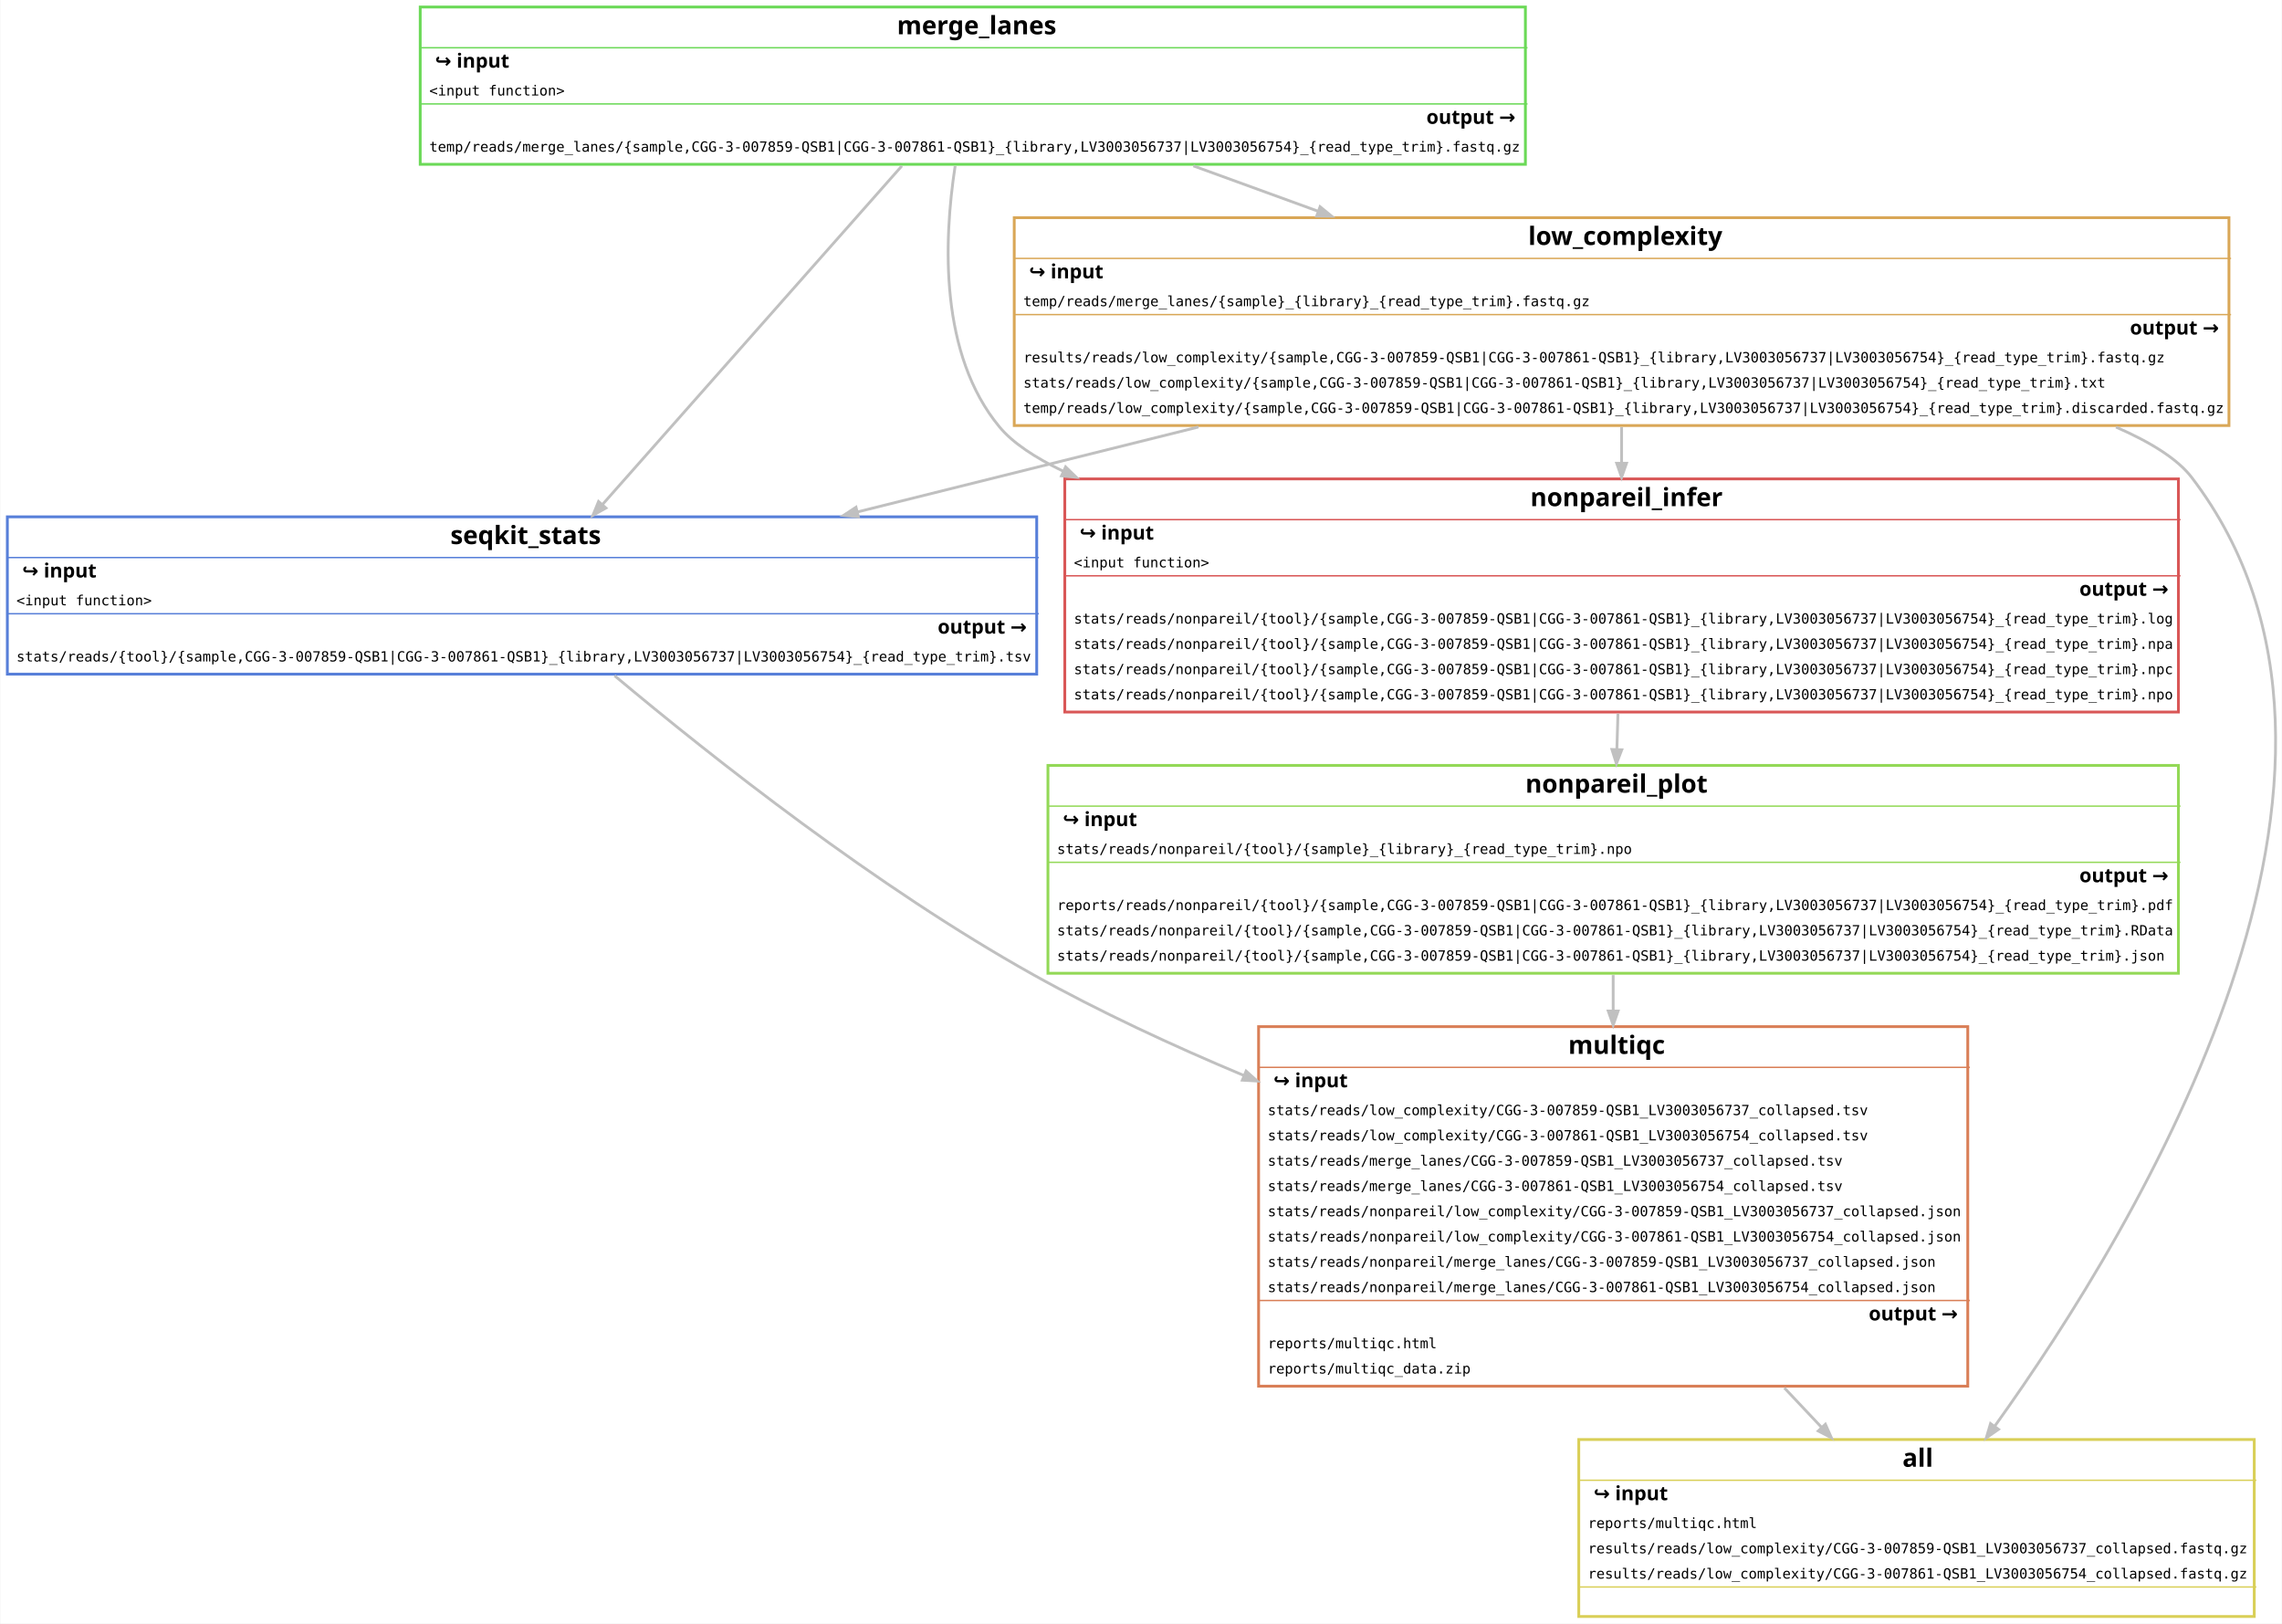
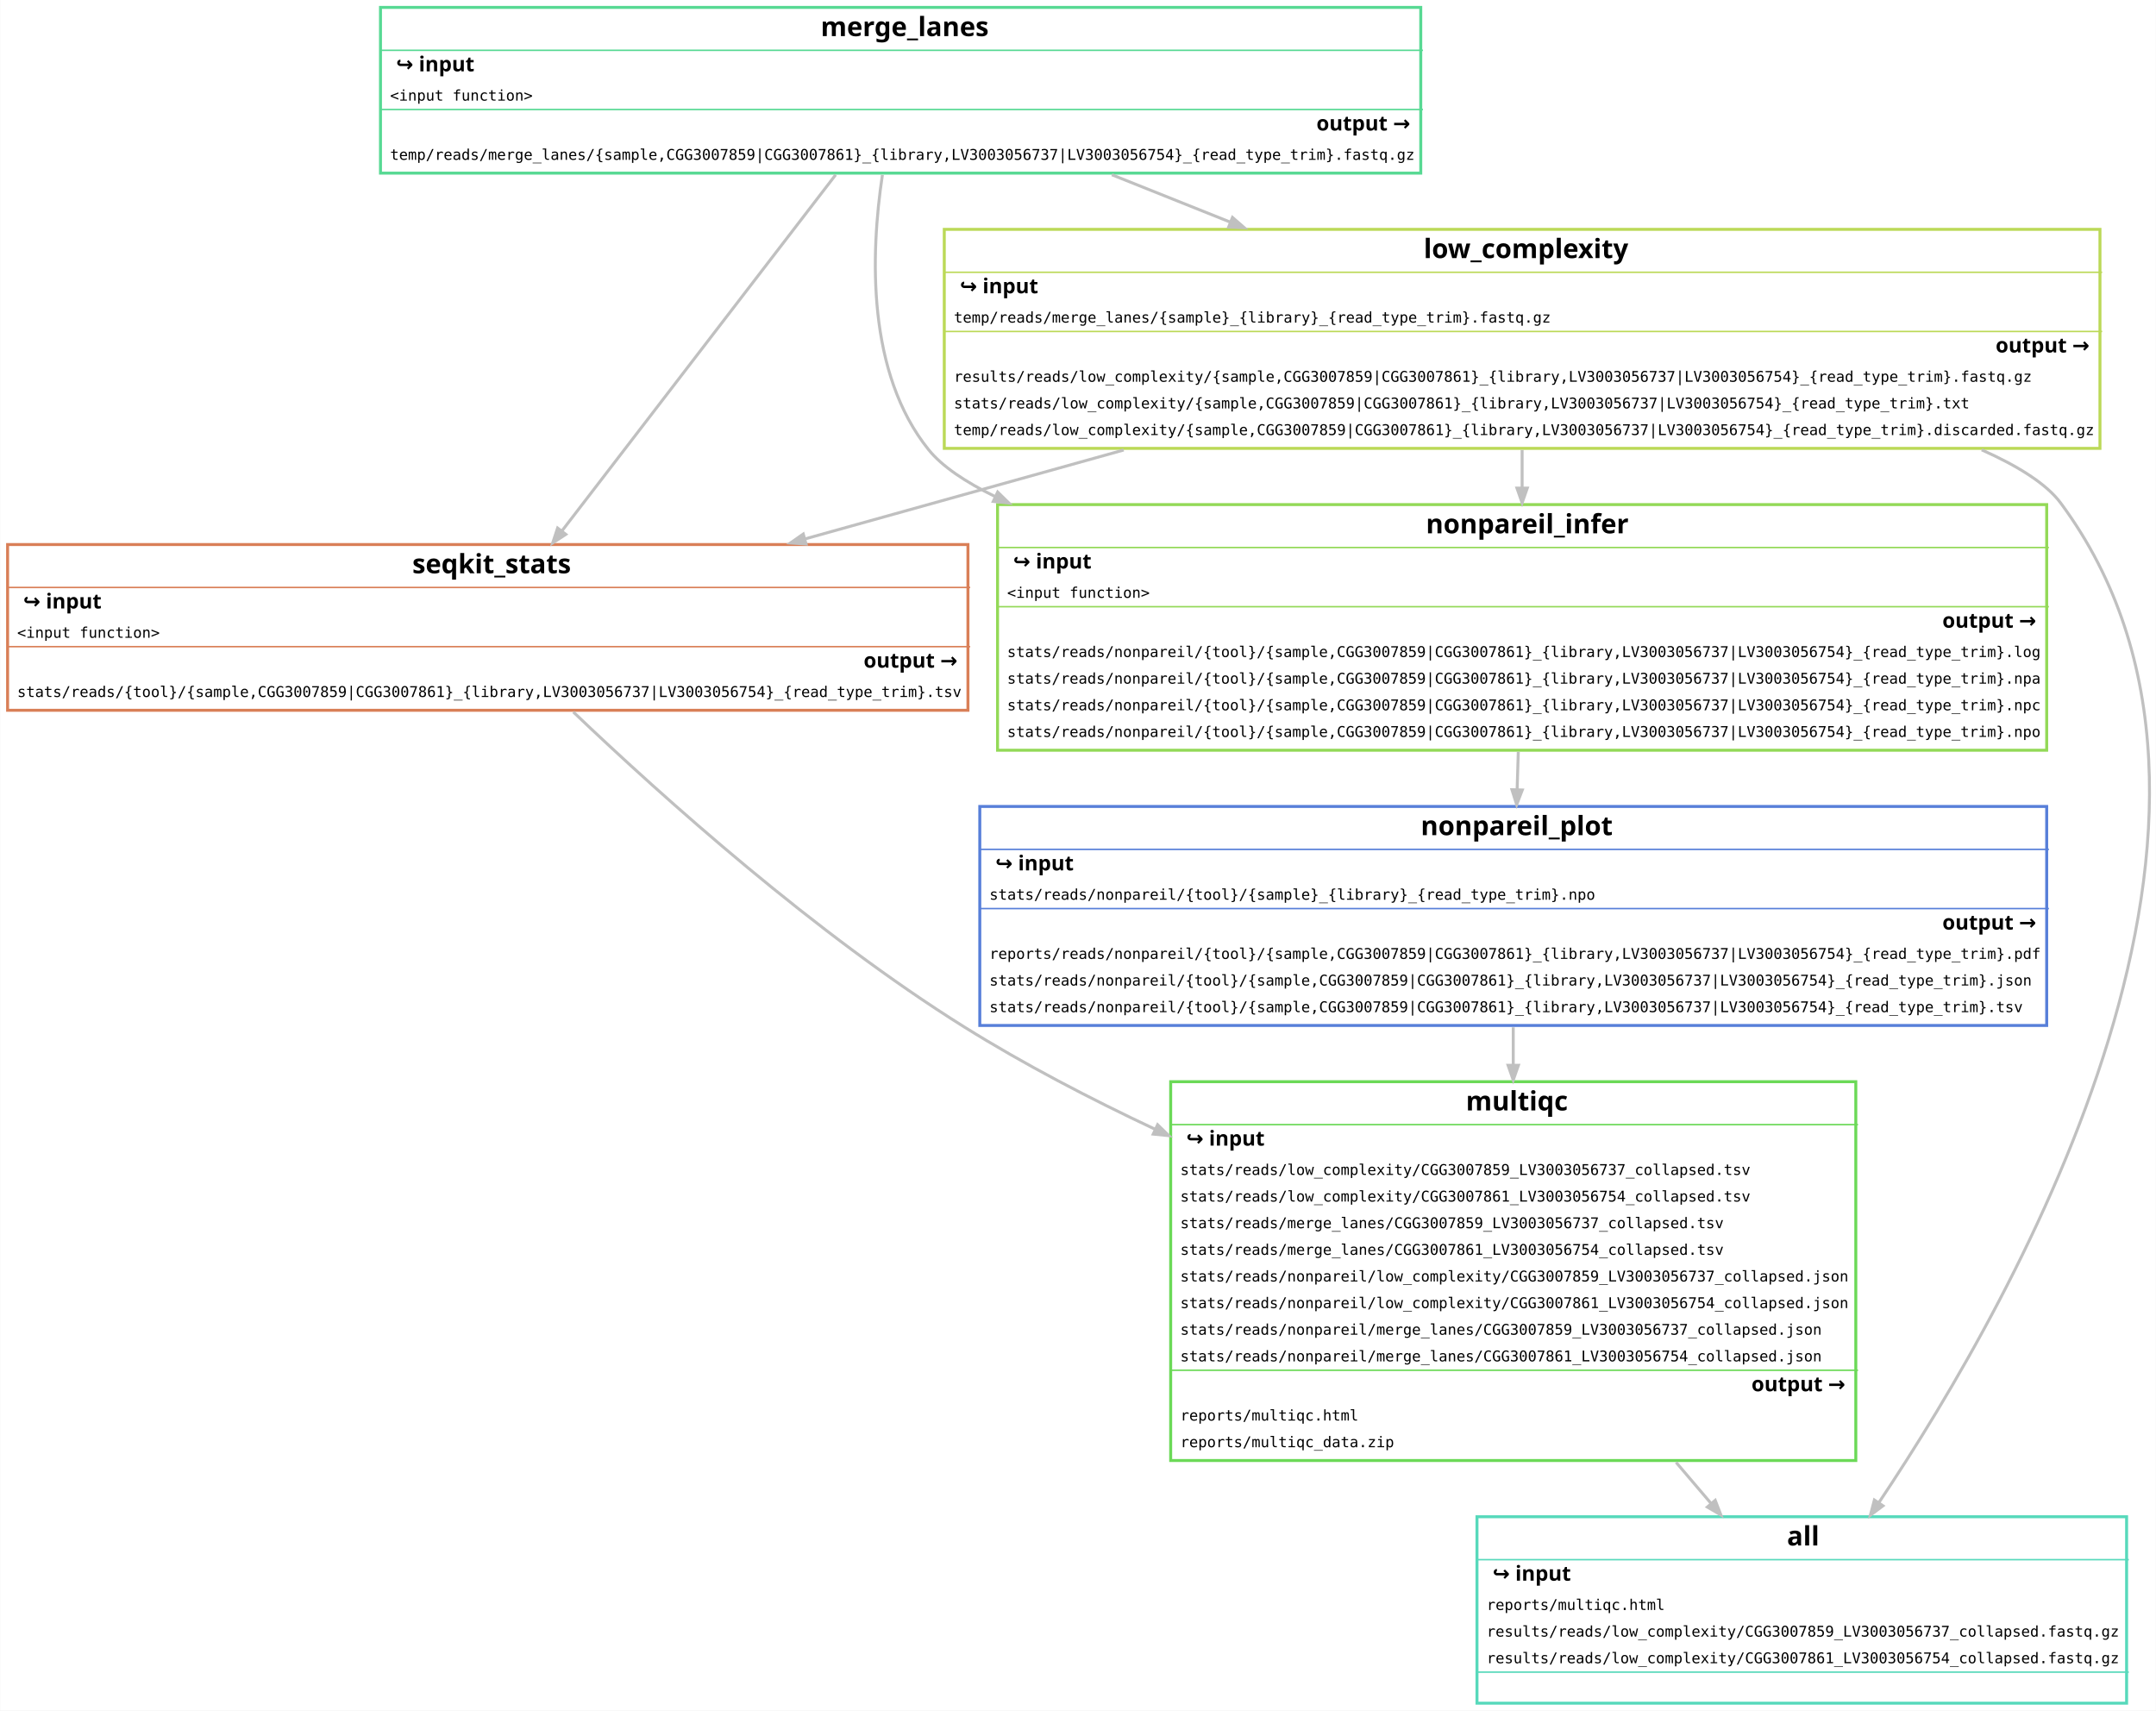
- <svg xmlns="http://www.w3.org/2000/svg" width="1625pt" height="1156pt" viewBox="0.00 0.00 1624.53 1156.00">
+ <svg xmlns="http://www.w3.org/2000/svg" width="1457pt" height="1156pt" viewBox="0.00 0.00 1456.74 1156.00">
  <g id="graph0" class="graph" transform="scale(1 1) rotate(0) translate(4 1152)">
-     <polygon fill="#ffffff" stroke="transparent" points="-4,4 -4,-1152 1620.527,-1152 1620.527,4 -4,4" />
+     <polygon fill="#ffffff" stroke="transparent" points="-4,4 -4,-1152 1452.738,-1152 1452.738,4 -4,4" />
    <g id="node1" class="node">
-       <text text-anchor="start" x="1350.5" y="-107.6" font-family="sans" font-weight="bold" font-size="18.00" fill="#000000">all</text>
-       <text text-anchor="start" x="1126.5" y="-83.8" font-family="sans" font-size="10.00" fill="#000000"> </text>
-       <text text-anchor="start" x="1130.5" y="-83.8" font-family="sans" font-weight="bold" font-size="14.00" fill="#000000">↪ input</text>
-       <text text-anchor="start" x="1183.5" y="-83.8" font-family="sans" font-size="10.00" fill="#000000"> </text>
-       <text text-anchor="start" x="1126.5" y="-64" font-family="monospace" font-size="10.00" fill="#000000">reports/multiqc.html</text>
-       <text text-anchor="start" x="1126.5" y="-46" font-family="monospace" font-size="10.00" fill="#000000">results/reads/low_complexity/CGG-3-007859-QSB1_LV3003056737_collapsed.fastq.gz</text>
-       <text text-anchor="start" x="1126.5" y="-28" font-family="monospace" font-size="10.00" fill="#000000">results/reads/low_complexity/CGG-3-007861-QSB1_LV3003056754_collapsed.fastq.gz</text>
-       <text text-anchor="start" x="1588.5" y="-10" font-family="sans" font-size="10.00" fill="#000000">  </text>
-       <polygon fill="#d9cf57" stroke="#d9cf57" points="1120.5,-98 1120.5,-98 1602.5,-98 1602.5,-98 1120.5,-98" />
-       <polygon fill="#d9cf57" stroke="#d9cf57" points="1120.5,-22 1120.5,-22 1602.5,-22 1602.5,-22 1120.5,-22" />
-       <polygon fill="none" stroke="#d9cf57" stroke-width="2" points="1120,-1 1120,-127 1601,-127 1601,-1 1120,-1" />
+       <text text-anchor="start" x="1203.5" y="-107.6" font-family="sans" font-weight="bold" font-size="18.00" fill="#000000">all</text>
+       <text text-anchor="start" x="1000.5" y="-83.8" font-family="sans" font-size="10.00" fill="#000000"> </text>
+       <text text-anchor="start" x="1004.5" y="-83.8" font-family="sans" font-weight="bold" font-size="14.00" fill="#000000">↪ input</text>
+       <text text-anchor="start" x="1057.5" y="-83.8" font-family="sans" font-size="10.00" fill="#000000"> </text>
+       <text text-anchor="start" x="1000.5" y="-64" font-family="monospace" font-size="10.00" fill="#000000">reports/multiqc.html</text>
+       <text text-anchor="start" x="1000.5" y="-46" font-family="monospace" font-size="10.00" fill="#000000">results/reads/low_complexity/CGG3007859_LV3003056737_collapsed.fastq.gz</text>
+       <text text-anchor="start" x="1000.5" y="-28" font-family="monospace" font-size="10.00" fill="#000000">results/reads/low_complexity/CGG3007861_LV3003056754_collapsed.fastq.gz</text>
+       <text text-anchor="start" x="1420.5" y="-10" font-family="sans" font-size="10.00" fill="#000000">  </text>
+       <polygon fill="#57d9bb" stroke="#57d9bb" points="994.5,-98 994.5,-98 1434.5,-98 1434.5,-98 994.5,-98" />
+       <polygon fill="#57d9bb" stroke="#57d9bb" points="994.5,-22 994.5,-22 1434.5,-22 1434.5,-22 994.5,-22" />
+       <polygon fill="none" stroke="#57d9bb" stroke-width="2" points="994,-1 994,-127 1433,-127 1433,-1 994,-1" />
    </g>
    <g id="node2" class="node">
-       <text text-anchor="start" x="1112.5" y="-401.6" font-family="sans" font-weight="bold" font-size="18.00" fill="#000000">multiqc</text>
-       <text text-anchor="start" x="898.5" y="-377.8" font-family="sans" font-size="10.00" fill="#000000"> </text>
-       <text text-anchor="start" x="902.5" y="-377.8" font-family="sans" font-weight="bold" font-size="14.00" fill="#000000">↪ input</text>
-       <text text-anchor="start" x="955.5" y="-377.8" font-family="sans" font-size="10.00" fill="#000000"> </text>
-       <text text-anchor="start" x="898.5" y="-358" font-family="monospace" font-size="10.00" fill="#000000">stats/reads/low_complexity/CGG-3-007859-QSB1_LV3003056737_collapsed.tsv</text>
-       <text text-anchor="start" x="898.5" y="-340" font-family="monospace" font-size="10.00" fill="#000000">stats/reads/low_complexity/CGG-3-007861-QSB1_LV3003056754_collapsed.tsv</text>
-       <text text-anchor="start" x="898.5" y="-322" font-family="monospace" font-size="10.00" fill="#000000">stats/reads/merge_lanes/CGG-3-007859-QSB1_LV3003056737_collapsed.tsv</text>
-       <text text-anchor="start" x="898.5" y="-304" font-family="monospace" font-size="10.00" fill="#000000">stats/reads/merge_lanes/CGG-3-007861-QSB1_LV3003056754_collapsed.tsv</text>
-       <text text-anchor="start" x="898.5" y="-286" font-family="monospace" font-size="10.00" fill="#000000">stats/reads/nonpareil/low_complexity/CGG-3-007859-QSB1_LV3003056737_collapsed.json</text>
-       <text text-anchor="start" x="898.5" y="-268" font-family="monospace" font-size="10.00" fill="#000000">stats/reads/nonpareil/low_complexity/CGG-3-007861-QSB1_LV3003056754_collapsed.json</text>
-       <text text-anchor="start" x="898.5" y="-250" font-family="monospace" font-size="10.00" fill="#000000">stats/reads/nonpareil/merge_lanes/CGG-3-007859-QSB1_LV3003056737_collapsed.json</text>
-       <text text-anchor="start" x="898.5" y="-232" font-family="monospace" font-size="10.00" fill="#000000">stats/reads/nonpareil/merge_lanes/CGG-3-007861-QSB1_LV3003056754_collapsed.json</text>
-       <text text-anchor="start" x="1322.5" y="-211.8" font-family="sans" font-size="10.00" fill="#000000"> </text>
-       <text text-anchor="start" x="1326.5" y="-211.8" font-family="sans" font-weight="bold" font-size="14.00" fill="#000000">output →</text>
-       <text text-anchor="start" x="1387.5" y="-211.8" font-family="sans" font-size="10.00" fill="#000000"> </text>
-       <text text-anchor="start" x="898.5" y="-192" font-family="monospace" font-size="10.00" fill="#000000">reports/multiqc.html</text>
-       <text text-anchor="start" x="898.5" y="-174" font-family="monospace" font-size="10.00" fill="#000000">reports/multiqc_data.zip</text>
-       <polygon fill="#d97f57" stroke="#d97f57" points="892.5,-392 892.5,-392 1398.5,-392 1398.5,-392 892.5,-392" />
-       <polygon fill="#d97f57" stroke="#d97f57" points="892.5,-226 892.5,-226 1398.5,-226 1398.5,-226 892.5,-226" />
-       <polygon fill="none" stroke="#d97f57" stroke-width="2" points="892,-165 892,-421 1397,-421 1397,-165 892,-165" />
+       <text text-anchor="start" x="986.5" y="-401.6" font-family="sans" font-weight="bold" font-size="18.00" fill="#000000">multiqc</text>
+       <text text-anchor="start" x="793.5" y="-377.8" font-family="sans" font-size="10.00" fill="#000000"> </text>
+       <text text-anchor="start" x="797.5" y="-377.8" font-family="sans" font-weight="bold" font-size="14.00" fill="#000000">↪ input</text>
+       <text text-anchor="start" x="850.5" y="-377.8" font-family="sans" font-size="10.00" fill="#000000"> </text>
+       <text text-anchor="start" x="793.5" y="-358" font-family="monospace" font-size="10.00" fill="#000000">stats/reads/low_complexity/CGG3007859_LV3003056737_collapsed.tsv</text>
+       <text text-anchor="start" x="793.5" y="-340" font-family="monospace" font-size="10.00" fill="#000000">stats/reads/low_complexity/CGG3007861_LV3003056754_collapsed.tsv</text>
+       <text text-anchor="start" x="793.5" y="-322" font-family="monospace" font-size="10.00" fill="#000000">stats/reads/merge_lanes/CGG3007859_LV3003056737_collapsed.tsv</text>
+       <text text-anchor="start" x="793.5" y="-304" font-family="monospace" font-size="10.00" fill="#000000">stats/reads/merge_lanes/CGG3007861_LV3003056754_collapsed.tsv</text>
+       <text text-anchor="start" x="793.5" y="-286" font-family="monospace" font-size="10.00" fill="#000000">stats/reads/nonpareil/low_complexity/CGG3007859_LV3003056737_collapsed.json</text>
+       <text text-anchor="start" x="793.5" y="-268" font-family="monospace" font-size="10.00" fill="#000000">stats/reads/nonpareil/low_complexity/CGG3007861_LV3003056754_collapsed.json</text>
+       <text text-anchor="start" x="793.5" y="-250" font-family="monospace" font-size="10.00" fill="#000000">stats/reads/nonpareil/merge_lanes/CGG3007859_LV3003056737_collapsed.json</text>
+       <text text-anchor="start" x="793.5" y="-232" font-family="monospace" font-size="10.00" fill="#000000">stats/reads/nonpareil/merge_lanes/CGG3007861_LV3003056754_collapsed.json</text>
+       <text text-anchor="start" x="1175.5" y="-211.8" font-family="sans" font-size="10.00" fill="#000000"> </text>
+       <text text-anchor="start" x="1179.5" y="-211.8" font-family="sans" font-weight="bold" font-size="14.00" fill="#000000">output →</text>
+       <text text-anchor="start" x="1240.5" y="-211.8" font-family="sans" font-size="10.00" fill="#000000"> </text>
+       <text text-anchor="start" x="793.5" y="-192" font-family="monospace" font-size="10.00" fill="#000000">reports/multiqc.html</text>
+       <text text-anchor="start" x="793.5" y="-174" font-family="monospace" font-size="10.00" fill="#000000">reports/multiqc_data.zip</text>
+       <polygon fill="#6bd957" stroke="#6bd957" points="787.5,-392 787.5,-392 1251.5,-392 1251.5,-392 787.5,-392" />
+       <polygon fill="#6bd957" stroke="#6bd957" points="787.5,-226 787.5,-226 1251.5,-226 1251.5,-226 787.5,-226" />
+       <polygon fill="none" stroke="#6bd957" stroke-width="2" points="787,-165 787,-421 1250,-421 1250,-165 787,-165" />
    </g>
-     <g id="edge1" class="edge">
-       <path fill="none" stroke="#c0c0c0" stroke-width="2" d="M1266.388,-163.777C1275.434,-154.186 1284.347,-144.736 1292.87,-135.701" />
-       <polygon fill="#c0c0c0" stroke="#c0c0c0" stroke-width="2" points="1295.615,-137.891 1299.93,-128.215 1290.523,-133.088 1295.615,-137.891" />
+     <g id="edge2" class="edge">
+       <path fill="none" stroke="#c0c0c0" stroke-width="2" d="M1128.537,-163.777C1136.622,-154.282 1144.59,-144.925 1152.214,-135.972" />
+       <polygon fill="#c0c0c0" stroke="#c0c0c0" stroke-width="2" points="1155,-138.098 1158.819,-128.215 1149.671,-133.56 1155,-138.098" />
    </g>
    <g id="node3" class="node">
-       <text text-anchor="start" x="316.5" y="-764.6" font-family="sans" font-weight="bold" font-size="18.00" fill="#000000">seqkit_stats</text>
+       <text text-anchor="start" x="274.5" y="-764.6" font-family="sans" font-weight="bold" font-size="18.00" fill="#000000">seqkit_stats</text>
      <text text-anchor="start" x="7.5" y="-740.8" font-family="sans" font-size="10.00" fill="#000000"> </text>
      <text text-anchor="start" x="11.5" y="-740.8" font-family="sans" font-weight="bold" font-size="14.00" fill="#000000">↪ input</text>
      <text text-anchor="start" x="64.5" y="-740.8" font-family="sans" font-size="10.00" fill="#000000"> </text>
      <text text-anchor="start" x="7.5" y="-721" font-family="monospace" font-size="10.00" fill="#000000">&lt;input function&gt;</text>
-       <text text-anchor="start" x="659.5" y="-700.8" font-family="sans" font-size="10.00" fill="#000000"> </text>
-       <text text-anchor="start" x="663.5" y="-700.8" font-family="sans" font-weight="bold" font-size="14.00" fill="#000000">output →</text>
-       <text text-anchor="start" x="724.5" y="-700.8" font-family="sans" font-size="10.00" fill="#000000"> </text>
-       <text text-anchor="start" x="7.5" y="-681" font-family="monospace" font-size="10.00" fill="#000000">stats/reads/{tool}/{sample,CGG-3-007859-QSB1|CGG-3-007861-QSB1}_{library,LV3003056737|LV3003056754}_{read_type_trim}.tsv</text>
-       <polygon fill="#577fd9" stroke="#577fd9" points="1.5,-755 1.5,-755 735.5,-755 735.5,-755 1.5,-755" />
-       <polygon fill="#577fd9" stroke="#577fd9" points="1.5,-715 1.5,-715 735.5,-715 735.5,-715 1.5,-715" />
-       <polygon fill="none" stroke="#577fd9" stroke-width="2" points="1,-672 1,-784 734,-784 734,-672 1,-672" />
+       <text text-anchor="start" x="575.5" y="-700.8" font-family="sans" font-size="10.00" fill="#000000"> </text>
+       <text text-anchor="start" x="579.5" y="-700.8" font-family="sans" font-weight="bold" font-size="14.00" fill="#000000">output →</text>
+       <text text-anchor="start" x="640.5" y="-700.8" font-family="sans" font-size="10.00" fill="#000000"> </text>
+       <text text-anchor="start" x="7.5" y="-681" font-family="monospace" font-size="10.00" fill="#000000">stats/reads/{tool}/{sample,CGG3007859|CGG3007861}_{library,LV3003056737|LV3003056754}_{read_type_trim}.tsv</text>
+       <polygon fill="#d97f57" stroke="#d97f57" points="1.5,-755 1.5,-755 651.5,-755 651.5,-755 1.5,-755" />
+       <polygon fill="#d97f57" stroke="#d97f57" points="1.5,-715 1.5,-715 651.5,-715 651.5,-715 1.5,-715" />
+       <polygon fill="none" stroke="#d97f57" stroke-width="2" points="1,-672 1,-784 650,-784 650,-672 1,-672" />
+     </g>
+     <g id="edge3" class="edge">
+       <path fill="none" stroke="#c0c0c0" stroke-width="2" d="M383.311,-670.841C444.932,-612.088 547.249,-520.592 647.5,-458 687.778,-432.853 732.545,-409.516 776.651,-388.777" />
+       <polygon fill="#c0c0c0" stroke="#c0c0c0" stroke-width="2" points="778.174,-391.929 785.755,-384.528 775.213,-385.586 778.174,-391.929" />
+     </g>
+     <g id="node4" class="node">
+       <text text-anchor="start" x="550.5" y="-1127.6" font-family="sans" font-weight="bold" font-size="18.00" fill="#000000">merge_lanes</text>
+       <text text-anchor="start" x="259.5" y="-1103.8" font-family="sans" font-size="10.00" fill="#000000"> </text>
+       <text text-anchor="start" x="263.5" y="-1103.8" font-family="sans" font-weight="bold" font-size="14.00" fill="#000000">↪ input</text>
+       <text text-anchor="start" x="316.5" y="-1103.8" font-family="sans" font-size="10.00" fill="#000000"> </text>
+       <text text-anchor="start" x="259.5" y="-1084" font-family="monospace" font-size="10.00" fill="#000000">&lt;input function&gt;</text>
+       <text text-anchor="start" x="881.5" y="-1063.8" font-family="sans" font-size="10.00" fill="#000000"> </text>
+       <text text-anchor="start" x="885.5" y="-1063.8" font-family="sans" font-weight="bold" font-size="14.00" fill="#000000">output →</text>
+       <text text-anchor="start" x="946.5" y="-1063.8" font-family="sans" font-size="10.00" fill="#000000"> </text>
+       <text text-anchor="start" x="259.5" y="-1044" font-family="monospace" font-size="10.00" fill="#000000">temp/reads/merge_lanes/{sample,CGG3007859|CGG3007861}_{library,LV3003056737|LV3003056754}_{read_type_trim}.fastq.gz</text>
+       <polygon fill="#57d993" stroke="#57d993" points="253.5,-1118 253.5,-1118 957.5,-1118 957.5,-1118 253.5,-1118" />
+       <polygon fill="#57d993" stroke="#57d993" points="253.5,-1078 253.5,-1078 957.5,-1078 957.5,-1078 253.5,-1078" />
+       <polygon fill="none" stroke="#57d993" stroke-width="2" points="253,-1035 253,-1147 956,-1147 956,-1035 253,-1035" />
+     </g>
+     <g id="edge6" class="edge">
+       <path fill="none" stroke="#c0c0c0" stroke-width="2" d="M560.599,-1033.882C510.388,-968.553 428.339,-861.801 375.65,-793.249" />
+       <polygon fill="#c0c0c0" stroke="#c0c0c0" stroke-width="2" points="378.244,-790.88 369.375,-785.084 372.693,-795.146 378.244,-790.88" />
+     </g>
+     <g id="node6" class="node">
+       <text text-anchor="start" x="959.5" y="-791.6" font-family="sans" font-weight="bold" font-size="18.00" fill="#000000">nonpareil_infer</text>
+       <text text-anchor="start" x="676.5" y="-767.8" font-family="sans" font-size="10.00" fill="#000000"> </text>
+       <text text-anchor="start" x="680.5" y="-767.8" font-family="sans" font-weight="bold" font-size="14.00" fill="#000000">↪ input</text>
+       <text text-anchor="start" x="733.5" y="-767.8" font-family="sans" font-size="10.00" fill="#000000"> </text>
+       <text text-anchor="start" x="676.5" y="-748" font-family="monospace" font-size="10.00" fill="#000000">&lt;input function&gt;</text>
+       <text text-anchor="start" x="1304.5" y="-727.8" font-family="sans" font-size="10.00" fill="#000000"> </text>
+       <text text-anchor="start" x="1308.5" y="-727.8" font-family="sans" font-weight="bold" font-size="14.00" fill="#000000">output →</text>
+       <text text-anchor="start" x="1369.5" y="-727.8" font-family="sans" font-size="10.00" fill="#000000"> </text>
+       <text text-anchor="start" x="676.5" y="-708" font-family="monospace" font-size="10.00" fill="#000000">stats/reads/nonpareil/{tool}/{sample,CGG3007859|CGG3007861}_{library,LV3003056737|LV3003056754}_{read_type_trim}.log</text>
+       <text text-anchor="start" x="676.5" y="-690" font-family="monospace" font-size="10.00" fill="#000000">stats/reads/nonpareil/{tool}/{sample,CGG3007859|CGG3007861}_{library,LV3003056737|LV3003056754}_{read_type_trim}.npa</text>
+       <text text-anchor="start" x="676.5" y="-672" font-family="monospace" font-size="10.00" fill="#000000">stats/reads/nonpareil/{tool}/{sample,CGG3007859|CGG3007861}_{library,LV3003056737|LV3003056754}_{read_type_trim}.npc</text>
+       <text text-anchor="start" x="676.5" y="-654" font-family="monospace" font-size="10.00" fill="#000000">stats/reads/nonpareil/{tool}/{sample,CGG3007859|CGG3007861}_{library,LV3003056737|LV3003056754}_{read_type_trim}.npo</text>
+       <polygon fill="#93d957" stroke="#93d957" points="670.5,-782 670.5,-782 1380.5,-782 1380.5,-782 670.5,-782" />
+       <polygon fill="#93d957" stroke="#93d957" points="670.5,-742 670.5,-742 1380.5,-742 1380.5,-742 670.5,-742" />
+       <polygon fill="none" stroke="#93d957" stroke-width="2" points="670,-645 670,-811 1379,-811 1379,-645 670,-645" />
+     </g>
+     <g id="edge9" class="edge">
+       <path fill="none" stroke="#c0c0c0" stroke-width="2" d="M592.184,-1033.794C584.098,-979.89 581.643,-899.865 623.5,-848 632.495,-836.855 648.226,-826.297 668.407,-816.41" />
+       <polygon fill="#c0c0c0" stroke="#c0c0c0" stroke-width="2" points="670.09,-819.486 677.651,-812.065 667.112,-813.151 670.09,-819.486" />
+     </g>
+     <g id="node7" class="node">
+       <text text-anchor="start" x="958" y="-977.6" font-family="sans" font-weight="bold" font-size="18.00" fill="#000000">low_complexity</text>
+       <text text-anchor="start" x="640.5" y="-953.8" font-family="sans" font-size="10.00" fill="#000000"> </text>
+       <text text-anchor="start" x="644.5" y="-953.8" font-family="sans" font-weight="bold" font-size="14.00" fill="#000000">↪ input</text>
+       <text text-anchor="start" x="697.5" y="-953.8" font-family="sans" font-size="10.00" fill="#000000"> </text>
+       <text text-anchor="start" x="640.5" y="-934" font-family="monospace" font-size="10.00" fill="#000000">temp/reads/merge_lanes/{sample}_{library}_{read_type_trim}.fastq.gz</text>
+       <text text-anchor="start" x="1340.5" y="-913.8" font-family="sans" font-size="10.00" fill="#000000"> </text>
+       <text text-anchor="start" x="1344.5" y="-913.8" font-family="sans" font-weight="bold" font-size="14.00" fill="#000000">output →</text>
+       <text text-anchor="start" x="1405.5" y="-913.8" font-family="sans" font-size="10.00" fill="#000000"> </text>
+       <text text-anchor="start" x="640.5" y="-894" font-family="monospace" font-size="10.00" fill="#000000">results/reads/low_complexity/{sample,CGG3007859|CGG3007861}_{library,LV3003056737|LV3003056754}_{read_type_trim}.fastq.gz</text>
+       <text text-anchor="start" x="640.5" y="-876" font-family="monospace" font-size="10.00" fill="#000000">stats/reads/low_complexity/{sample,CGG3007859|CGG3007861}_{library,LV3003056737|LV3003056754}_{read_type_trim}.txt</text>
+       <text text-anchor="start" x="640.5" y="-858" font-family="monospace" font-size="10.00" fill="#000000">temp/reads/low_complexity/{sample,CGG3007859|CGG3007861}_{library,LV3003056737|LV3003056754}_{read_type_trim}.discarded.fastq.gz</text>
+       <polygon fill="#bbd957" stroke="#bbd957" points="634.5,-968 634.5,-968 1416.5,-968 1416.5,-968 634.5,-968" />
+       <polygon fill="#bbd957" stroke="#bbd957" points="634.5,-928 634.5,-928 1416.5,-928 1416.5,-928 634.5,-928" />
+       <polygon fill="none" stroke="#bbd957" stroke-width="2" points="634,-849 634,-997 1415,-997 1415,-849 634,-849" />
+     </g>
+     <g id="edge10" class="edge">
+       <path fill="none" stroke="#c0c0c0" stroke-width="2" d="M747.279,-1033.888C773.019,-1023.592 800.265,-1012.694 827.231,-1001.908" />
+       <polygon fill="#c0c0c0" stroke="#c0c0c0" stroke-width="2" points="828.769,-1005.062 836.754,-998.098 826.17,-998.563 828.769,-1005.062" />
+     </g>
+     <g id="node5" class="node">
+       <text text-anchor="start" x="956" y="-587.6" font-family="sans" font-weight="bold" font-size="18.00" fill="#000000">nonpareil_plot</text>
+       <text text-anchor="start" x="664.5" y="-563.8" font-family="sans" font-size="10.00" fill="#000000"> </text>
+       <text text-anchor="start" x="668.5" y="-563.8" font-family="sans" font-weight="bold" font-size="14.00" fill="#000000">↪ input</text>
+       <text text-anchor="start" x="721.5" y="-563.8" font-family="sans" font-size="10.00" fill="#000000"> </text>
+       <text text-anchor="start" x="664.5" y="-544" font-family="monospace" font-size="10.00" fill="#000000">stats/reads/nonpareil/{tool}/{sample}_{library}_{read_type_trim}.npo</text>
+       <text text-anchor="start" x="1304.5" y="-523.8" font-family="sans" font-size="10.00" fill="#000000"> </text>
+       <text text-anchor="start" x="1308.5" y="-523.8" font-family="sans" font-weight="bold" font-size="14.00" fill="#000000">output →</text>
+       <text text-anchor="start" x="1369.5" y="-523.8" font-family="sans" font-size="10.00" fill="#000000"> </text>
+       <text text-anchor="start" x="664.5" y="-504" font-family="monospace" font-size="10.00" fill="#000000">reports/reads/nonpareil/{tool}/{sample,CGG3007859|CGG3007861}_{library,LV3003056737|LV3003056754}_{read_type_trim}.pdf</text>
+       <text text-anchor="start" x="664.5" y="-486" font-family="monospace" font-size="10.00" fill="#000000">stats/reads/nonpareil/{tool}/{sample,CGG3007859|CGG3007861}_{library,LV3003056737|LV3003056754}_{read_type_trim}.json</text>
+       <text text-anchor="start" x="664.5" y="-468" font-family="monospace" font-size="10.00" fill="#000000">stats/reads/nonpareil/{tool}/{sample,CGG3007859|CGG3007861}_{library,LV3003056737|LV3003056754}_{read_type_trim}.tsv</text>
+       <polygon fill="#577fd9" stroke="#577fd9" points="658.5,-578 658.5,-578 1380.5,-578 1380.5,-578 658.5,-578" />
+       <polygon fill="#577fd9" stroke="#577fd9" points="658.5,-538 658.5,-538 1380.5,-538 1380.5,-538 658.5,-538" />
+       <polygon fill="none" stroke="#577fd9" stroke-width="2" points="658,-459 658,-607 1379,-607 1379,-459 658,-459" />
    </g>
    <g id="edge4" class="edge">
-       <path fill="none" stroke="#c0c0c0" stroke-width="2" d="M433.347,-670.927C503.643,-612.032 620.032,-520.226 731.5,-458 778.546,-431.737 830.63,-407.532 881.511,-386.214" />
-       <polygon fill="#c0c0c0" stroke="#c0c0c0" stroke-width="2" points="883.109,-389.341 890.997,-382.268 880.419,-382.878 883.109,-389.341" />
-     </g>
-     <g id="node4" class="node">
-       <text text-anchor="start" x="634.5" y="-1127.6" font-family="sans" font-weight="bold" font-size="18.00" fill="#000000">merge_lanes</text>
-       <text text-anchor="start" x="301.5" y="-1103.8" font-family="sans" font-size="10.00" fill="#000000"> </text>
-       <text text-anchor="start" x="305.5" y="-1103.8" font-family="sans" font-weight="bold" font-size="14.00" fill="#000000">↪ input</text>
-       <text text-anchor="start" x="358.5" y="-1103.8" font-family="sans" font-size="10.00" fill="#000000"> </text>
-       <text text-anchor="start" x="301.5" y="-1084" font-family="monospace" font-size="10.00" fill="#000000">&lt;input function&gt;</text>
-       <text text-anchor="start" x="1007.5" y="-1063.8" font-family="sans" font-size="10.00" fill="#000000"> </text>
-       <text text-anchor="start" x="1011.5" y="-1063.8" font-family="sans" font-weight="bold" font-size="14.00" fill="#000000">output →</text>
-       <text text-anchor="start" x="1072.5" y="-1063.8" font-family="sans" font-size="10.00" fill="#000000"> </text>
-       <text text-anchor="start" x="301.5" y="-1044" font-family="monospace" font-size="10.00" fill="#000000">temp/reads/merge_lanes/{sample,CGG-3-007859-QSB1|CGG-3-007861-QSB1}_{library,LV3003056737|LV3003056754}_{read_type_trim}.fastq.gz</text>
-       <polygon fill="#6bd957" stroke="#6bd957" points="295.5,-1118 295.5,-1118 1083.5,-1118 1083.5,-1118 295.5,-1118" />
-       <polygon fill="#6bd957" stroke="#6bd957" points="295.5,-1078 295.5,-1078 1083.5,-1078 1083.5,-1078 295.5,-1078" />
-       <polygon fill="none" stroke="#6bd957" stroke-width="2" points="295,-1035 295,-1147 1082,-1147 1082,-1035 295,-1035" />
-     </g>
-     <g id="edge6" class="edge">
-       <path fill="none" stroke="#c0c0c0" stroke-width="2" d="M637.991,-1033.882C580.103,-968.421 485.436,-861.367 424.831,-792.832" />
-       <polygon fill="#c0c0c0" stroke="#c0c0c0" stroke-width="2" points="427.226,-790.257 417.979,-785.084 421.982,-794.894 427.226,-790.257" />
-     </g>
-     <g id="node6" class="node">
-       <text text-anchor="start" x="1085.5" y="-791.6" font-family="sans" font-weight="bold" font-size="18.00" fill="#000000">nonpareil_infer</text>
-       <text text-anchor="start" x="760.5" y="-767.8" font-family="sans" font-size="10.00" fill="#000000"> </text>
-       <text text-anchor="start" x="764.5" y="-767.8" font-family="sans" font-weight="bold" font-size="14.00" fill="#000000">↪ input</text>
-       <text text-anchor="start" x="817.5" y="-767.8" font-family="sans" font-size="10.00" fill="#000000"> </text>
-       <text text-anchor="start" x="760.5" y="-748" font-family="monospace" font-size="10.00" fill="#000000">&lt;input function&gt;</text>
-       <text text-anchor="start" x="1472.5" y="-727.8" font-family="sans" font-size="10.00" fill="#000000"> </text>
-       <text text-anchor="start" x="1476.5" y="-727.8" font-family="sans" font-weight="bold" font-size="14.00" fill="#000000">output →</text>
-       <text text-anchor="start" x="1537.5" y="-727.8" font-family="sans" font-size="10.00" fill="#000000"> </text>
-       <text text-anchor="start" x="760.5" y="-708" font-family="monospace" font-size="10.00" fill="#000000">stats/reads/nonpareil/{tool}/{sample,CGG-3-007859-QSB1|CGG-3-007861-QSB1}_{library,LV3003056737|LV3003056754}_{read_type_trim}.log</text>
-       <text text-anchor="start" x="760.5" y="-690" font-family="monospace" font-size="10.00" fill="#000000">stats/reads/nonpareil/{tool}/{sample,CGG-3-007859-QSB1|CGG-3-007861-QSB1}_{library,LV3003056737|LV3003056754}_{read_type_trim}.npa</text>
-       <text text-anchor="start" x="760.5" y="-672" font-family="monospace" font-size="10.00" fill="#000000">stats/reads/nonpareil/{tool}/{sample,CGG-3-007859-QSB1|CGG-3-007861-QSB1}_{library,LV3003056737|LV3003056754}_{read_type_trim}.npc</text>
-       <text text-anchor="start" x="760.5" y="-654" font-family="monospace" font-size="10.00" fill="#000000">stats/reads/nonpareil/{tool}/{sample,CGG-3-007859-QSB1|CGG-3-007861-QSB1}_{library,LV3003056737|LV3003056754}_{read_type_trim}.npo</text>
-       <polygon fill="#d95757" stroke="#d95757" points="754.5,-782 754.5,-782 1548.5,-782 1548.5,-782 754.5,-782" />
-       <polygon fill="#d95757" stroke="#d95757" points="754.5,-742 754.5,-742 1548.5,-742 1548.5,-742 754.5,-742" />
-       <polygon fill="none" stroke="#d95757" stroke-width="2" points="754,-645 754,-811 1547,-811 1547,-645 754,-645" />
-     </g>
-     <g id="edge9" class="edge">
-       <path fill="none" stroke="#c0c0c0" stroke-width="2" d="M675.923,-1033.805C667.585,-979.719 664.898,-899.392 707.5,-848 716.858,-836.711 732.681,-826.188 752.917,-816.444" />
-       <polygon fill="#c0c0c0" stroke="#c0c0c0" stroke-width="2" points="754.57,-819.536 762.184,-812.169 751.638,-813.18 754.57,-819.536" />
-     </g>
-     <g id="node7" class="node">
-       <text text-anchor="start" x="1084" y="-977.6" font-family="sans" font-weight="bold" font-size="18.00" fill="#000000">low_complexity</text>
-       <text text-anchor="start" x="724.5" y="-953.8" font-family="sans" font-size="10.00" fill="#000000"> </text>
-       <text text-anchor="start" x="728.5" y="-953.8" font-family="sans" font-weight="bold" font-size="14.00" fill="#000000">↪ input</text>
-       <text text-anchor="start" x="781.5" y="-953.8" font-family="sans" font-size="10.00" fill="#000000"> </text>
-       <text text-anchor="start" x="724.5" y="-934" font-family="monospace" font-size="10.00" fill="#000000">temp/reads/merge_lanes/{sample}_{library}_{read_type_trim}.fastq.gz</text>
-       <text text-anchor="start" x="1508.5" y="-913.8" font-family="sans" font-size="10.00" fill="#000000"> </text>
-       <text text-anchor="start" x="1512.5" y="-913.8" font-family="sans" font-weight="bold" font-size="14.00" fill="#000000">output →</text>
-       <text text-anchor="start" x="1573.5" y="-913.8" font-family="sans" font-size="10.00" fill="#000000"> </text>
-       <text text-anchor="start" x="724.5" y="-894" font-family="monospace" font-size="10.00" fill="#000000">results/reads/low_complexity/{sample,CGG-3-007859-QSB1|CGG-3-007861-QSB1}_{library,LV3003056737|LV3003056754}_{read_type_trim}.fastq.gz</text>
-       <text text-anchor="start" x="724.5" y="-876" font-family="monospace" font-size="10.00" fill="#000000">stats/reads/low_complexity/{sample,CGG-3-007859-QSB1|CGG-3-007861-QSB1}_{library,LV3003056737|LV3003056754}_{read_type_trim}.txt</text>
-       <text text-anchor="start" x="724.5" y="-858" font-family="monospace" font-size="10.00" fill="#000000">temp/reads/low_complexity/{sample,CGG-3-007859-QSB1|CGG-3-007861-QSB1}_{library,LV3003056737|LV3003056754}_{read_type_trim}.discarded.fastq.gz</text>
-       <polygon fill="#d9a757" stroke="#d9a757" points="718.5,-968 718.5,-968 1584.5,-968 1584.5,-968 718.5,-968" />
-       <polygon fill="#d9a757" stroke="#d9a757" points="718.5,-928 718.5,-928 1584.5,-928 1584.5,-928 718.5,-928" />
-       <polygon fill="none" stroke="#d9a757" stroke-width="2" points="718,-849 718,-997 1583,-997 1583,-849 718,-849" />
-     </g>
-     <g id="edge10" class="edge">
-       <path fill="none" stroke="#c0c0c0" stroke-width="2" d="M845.557,-1033.888C874.118,-1023.503 904.366,-1012.503 934.281,-1001.625" />
-       <polygon fill="#c0c0c0" stroke="#c0c0c0" stroke-width="2" points="935.778,-1004.805 943.98,-998.098 933.386,-998.226 935.778,-1004.805" />
-     </g>
-     <g id="node5" class="node">
-       <text text-anchor="start" x="1082" y="-587.6" font-family="sans" font-weight="bold" font-size="18.00" fill="#000000">nonpareil_plot</text>
-       <text text-anchor="start" x="748.5" y="-563.8" font-family="sans" font-size="10.00" fill="#000000"> </text>
-       <text text-anchor="start" x="752.5" y="-563.8" font-family="sans" font-weight="bold" font-size="14.00" fill="#000000">↪ input</text>
-       <text text-anchor="start" x="805.5" y="-563.8" font-family="sans" font-size="10.00" fill="#000000"> </text>
-       <text text-anchor="start" x="748.5" y="-544" font-family="monospace" font-size="10.00" fill="#000000">stats/reads/nonpareil/{tool}/{sample}_{library}_{read_type_trim}.npo</text>
-       <text text-anchor="start" x="1472.5" y="-523.8" font-family="sans" font-size="10.00" fill="#000000"> </text>
-       <text text-anchor="start" x="1476.5" y="-523.8" font-family="sans" font-weight="bold" font-size="14.00" fill="#000000">output →</text>
-       <text text-anchor="start" x="1537.5" y="-523.8" font-family="sans" font-size="10.00" fill="#000000"> </text>
-       <text text-anchor="start" x="748.5" y="-504" font-family="monospace" font-size="10.00" fill="#000000">reports/reads/nonpareil/{tool}/{sample,CGG-3-007859-QSB1|CGG-3-007861-QSB1}_{library,LV3003056737|LV3003056754}_{read_type_trim}.pdf</text>
-       <text text-anchor="start" x="748.5" y="-486" font-family="monospace" font-size="10.00" fill="#000000">stats/reads/nonpareil/{tool}/{sample,CGG-3-007859-QSB1|CGG-3-007861-QSB1}_{library,LV3003056737|LV3003056754}_{read_type_trim}.RData</text>
-       <text text-anchor="start" x="748.5" y="-468" font-family="monospace" font-size="10.00" fill="#000000">stats/reads/nonpareil/{tool}/{sample,CGG-3-007859-QSB1|CGG-3-007861-QSB1}_{library,LV3003056737|LV3003056754}_{read_type_trim}.json</text>
-       <polygon fill="#93d957" stroke="#93d957" points="742.5,-578 742.5,-578 1548.5,-578 1548.5,-578 742.5,-578" />
-       <polygon fill="#93d957" stroke="#93d957" points="742.5,-538 742.5,-538 1548.5,-538 1548.5,-538 742.5,-538" />
-       <polygon fill="none" stroke="#93d957" stroke-width="2" points="742,-459 742,-607 1547,-607 1547,-459 742,-459" />
-     </g>
-     <g id="edge3" class="edge">
-       <path fill="none" stroke="#c0c0c0" stroke-width="2" d="M1144.5,-457.721C1144.5,-449.52 1144.5,-440.994 1144.5,-432.33" />
-       <polygon fill="#c0c0c0" stroke="#c0c0c0" stroke-width="2" points="1148,-432.107 1144.5,-422.107 1141,-432.107 1148,-432.107" />
+       <path fill="none" stroke="#c0c0c0" stroke-width="2" d="M1018.5,-457.721C1018.5,-449.52 1018.5,-440.994 1018.5,-432.33" />
+       <polygon fill="#c0c0c0" stroke="#c0c0c0" stroke-width="2" points="1022,-432.107 1018.5,-422.107 1015,-432.107 1022,-432.107" />
    </g>
    <g id="edge7" class="edge">
-       <path fill="none" stroke="#c0c0c0" stroke-width="2" d="M1147.912,-643.888C1147.653,-635.46 1147.389,-626.896 1147.129,-618.455" />
-       <polygon fill="#c0c0c0" stroke="#c0c0c0" stroke-width="2" points="1150.621,-618.124 1146.815,-608.237 1143.624,-618.34 1150.621,-618.124" />
+       <path fill="none" stroke="#c0c0c0" stroke-width="2" d="M1021.912,-643.888C1021.653,-635.46 1021.389,-626.896 1021.129,-618.455" />
+       <polygon fill="#c0c0c0" stroke="#c0c0c0" stroke-width="2" points="1024.621,-618.124 1020.815,-608.237 1017.624,-618.34 1024.621,-618.124" />
    </g>
-     <g id="edge2" class="edge">
-       <path fill="none" stroke="#c0c0c0" stroke-width="2" d="M1502.535,-847.898C1527.299,-837.106 1546.469,-825.142 1556.5,-812 1715.026,-604.316 1519.231,-280.089 1416.234,-136.558" />
-       <polygon fill="#c0c0c0" stroke="#c0c0c0" stroke-width="2" points="1418.887,-134.253 1410.193,-128.198 1413.213,-138.353 1418.887,-134.253" />
+     <g id="edge1" class="edge">
+       <path fill="none" stroke="#c0c0c0" stroke-width="2" d="M1335.084,-847.989C1359.783,-836.98 1378.916,-824.942 1388.5,-812 1542.97,-603.403 1361.424,-279.651 1265.492,-136.4" />
+       <polygon fill="#c0c0c0" stroke="#c0c0c0" stroke-width="2" points="1268.358,-134.39 1259.864,-128.057 1262.555,-138.304 1268.358,-134.39" />
    </g>
    <g id="edge5" class="edge">
-       <path fill="none" stroke="#c0c0c0" stroke-width="2" d="M849.172,-847.957C768.691,-827.913 682.835,-806.532 606.232,-787.455" />
-       <polygon fill="#c0c0c0" stroke="#c0c0c0" stroke-width="2" points="607.005,-784.04 596.456,-785.02 605.313,-790.833 607.005,-784.04" />
+       <path fill="none" stroke="#c0c0c0" stroke-width="2" d="M755.248,-847.887C683.952,-827.997 607.945,-806.794 539.986,-787.835" />
+       <polygon fill="#c0c0c0" stroke="#c0c0c0" stroke-width="2" points="540.592,-784.371 530.019,-785.055 538.711,-791.113 540.592,-784.371" />
    </g>
    <g id="edge8" class="edge">
-       <path fill="none" stroke="#c0c0c0" stroke-width="2" d="M1150.5,-847.887C1150.5,-839.481 1150.5,-830.841 1150.5,-822.235" />
-       <polygon fill="#c0c0c0" stroke="#c0c0c0" stroke-width="2" points="1154,-822.164 1150.5,-812.164 1147,-822.164 1154,-822.164" />
+       <path fill="none" stroke="#c0c0c0" stroke-width="2" d="M1024.5,-847.887C1024.5,-839.481 1024.5,-830.841 1024.5,-822.235" />
+       <polygon fill="#c0c0c0" stroke="#c0c0c0" stroke-width="2" points="1028,-822.164 1024.5,-812.164 1021,-822.164 1028,-822.164" />
    </g>
  </g>
</svg>
